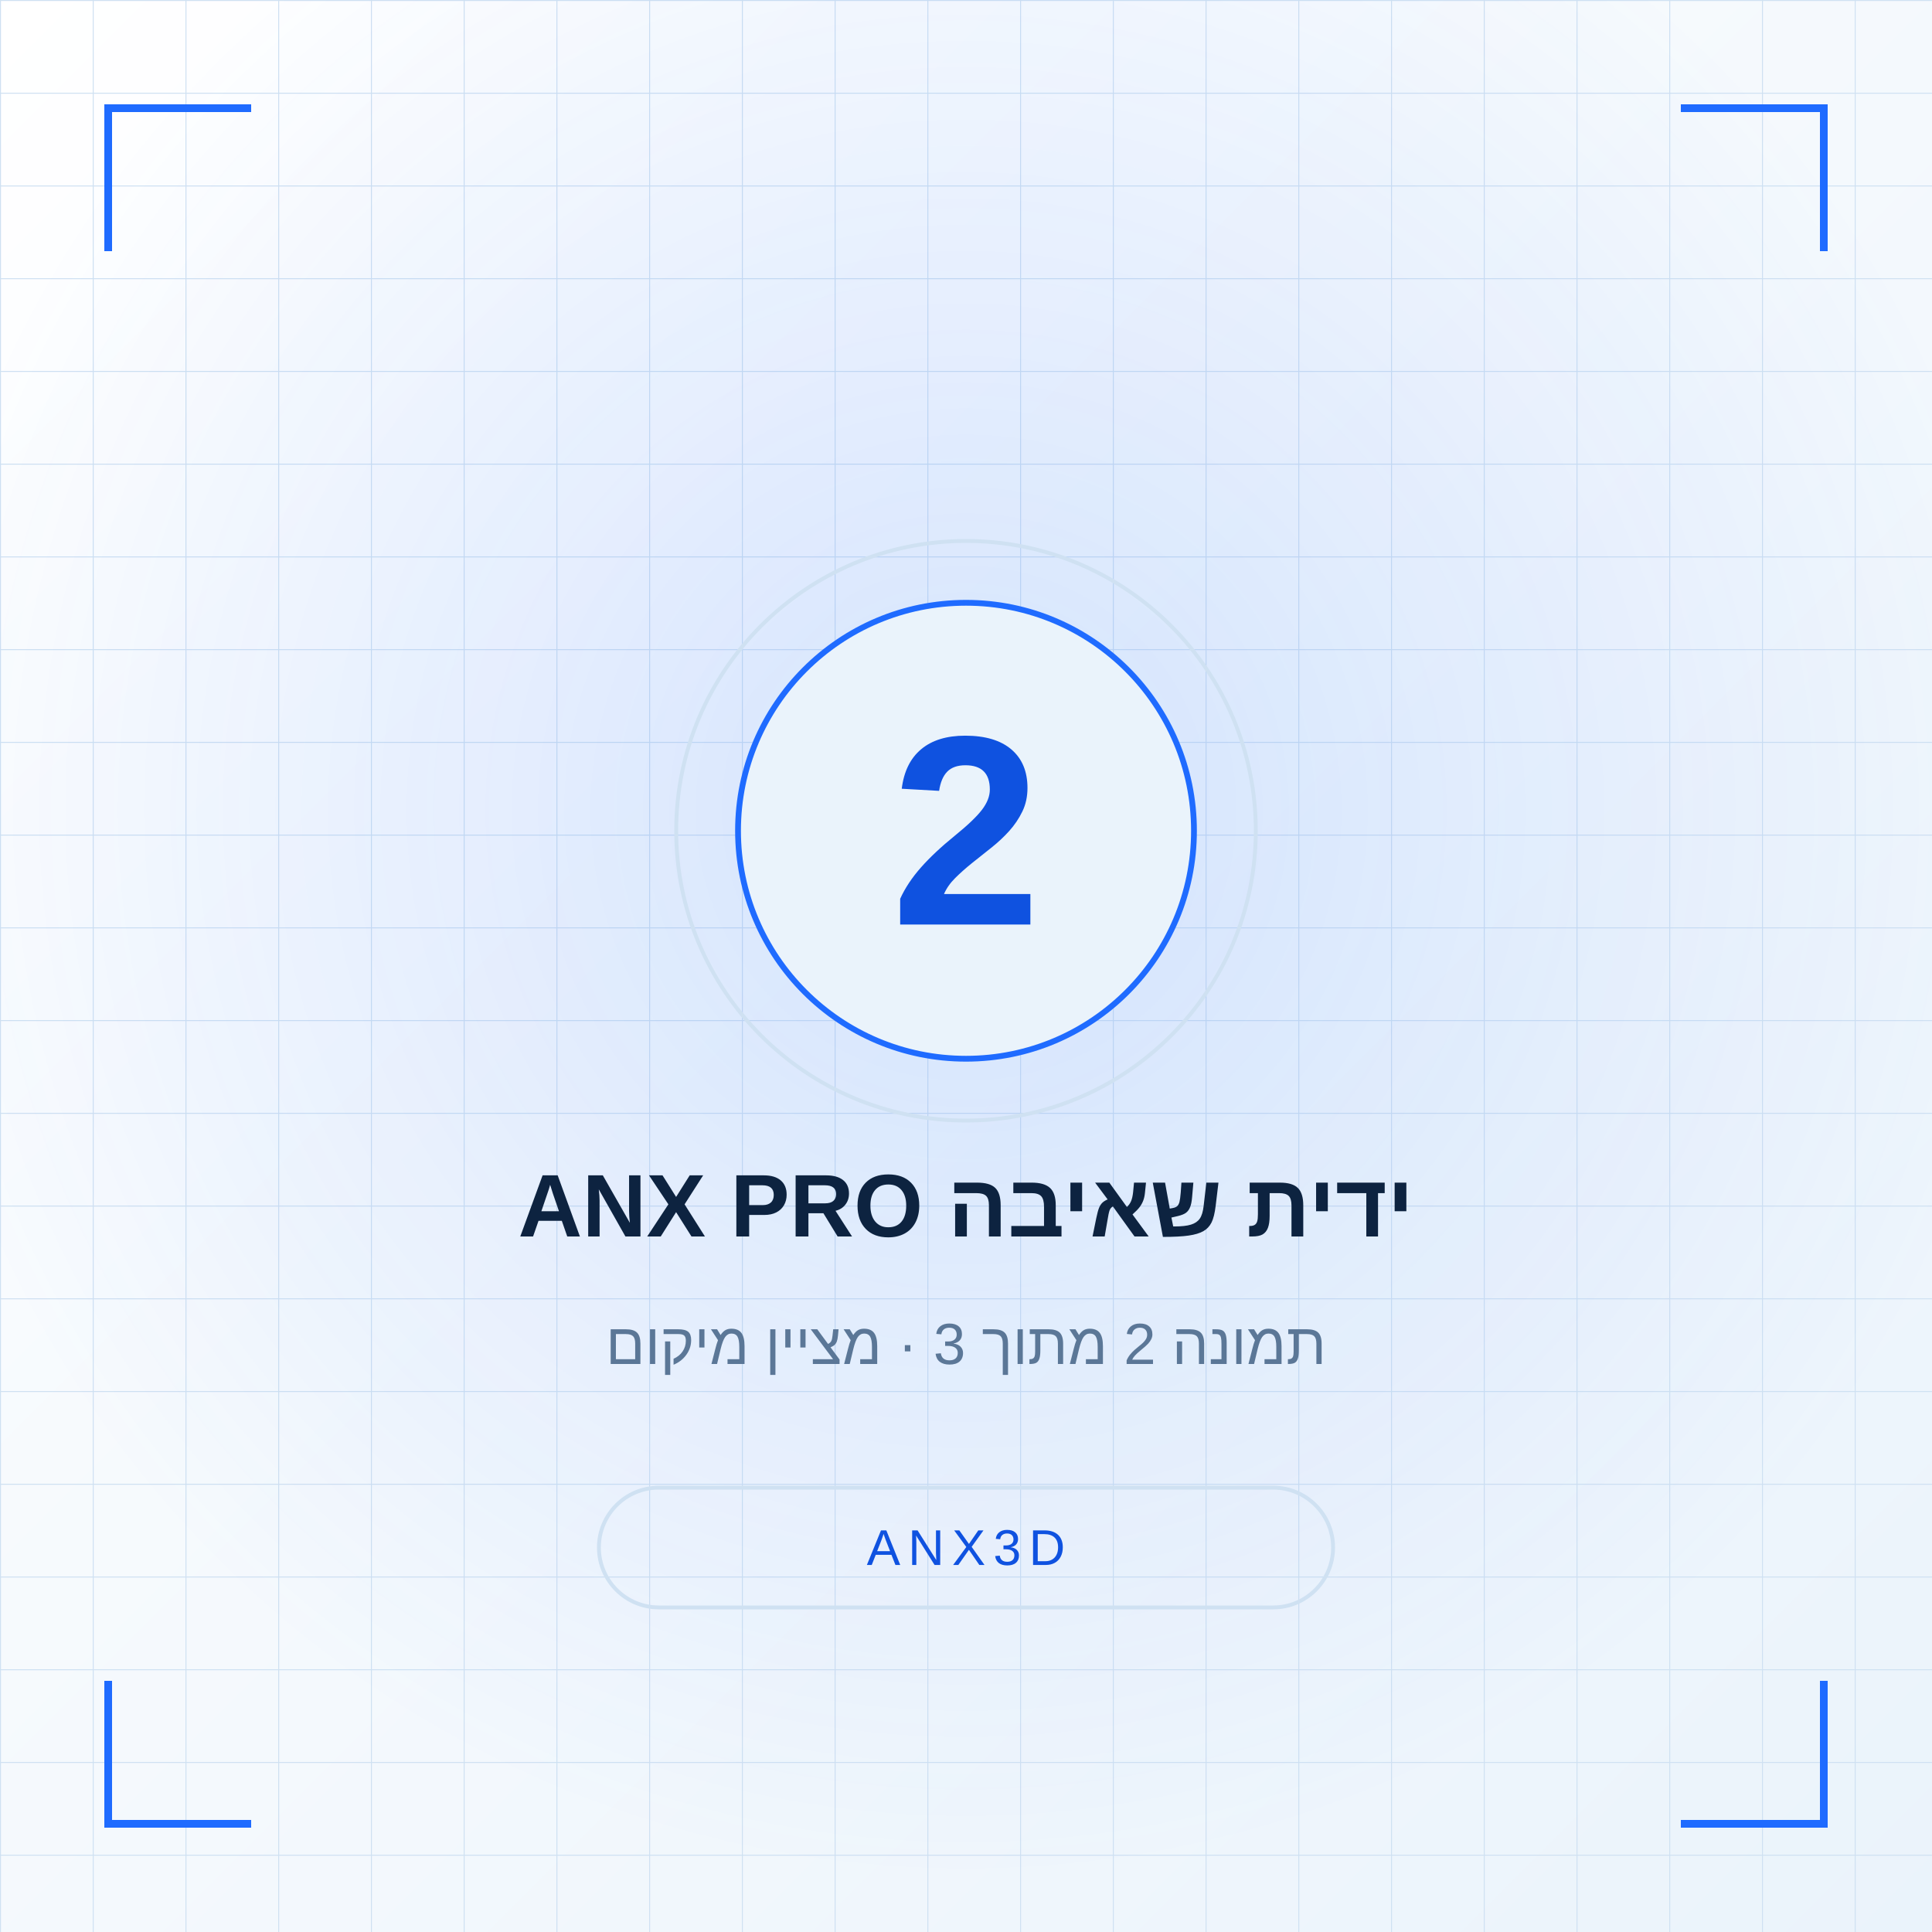
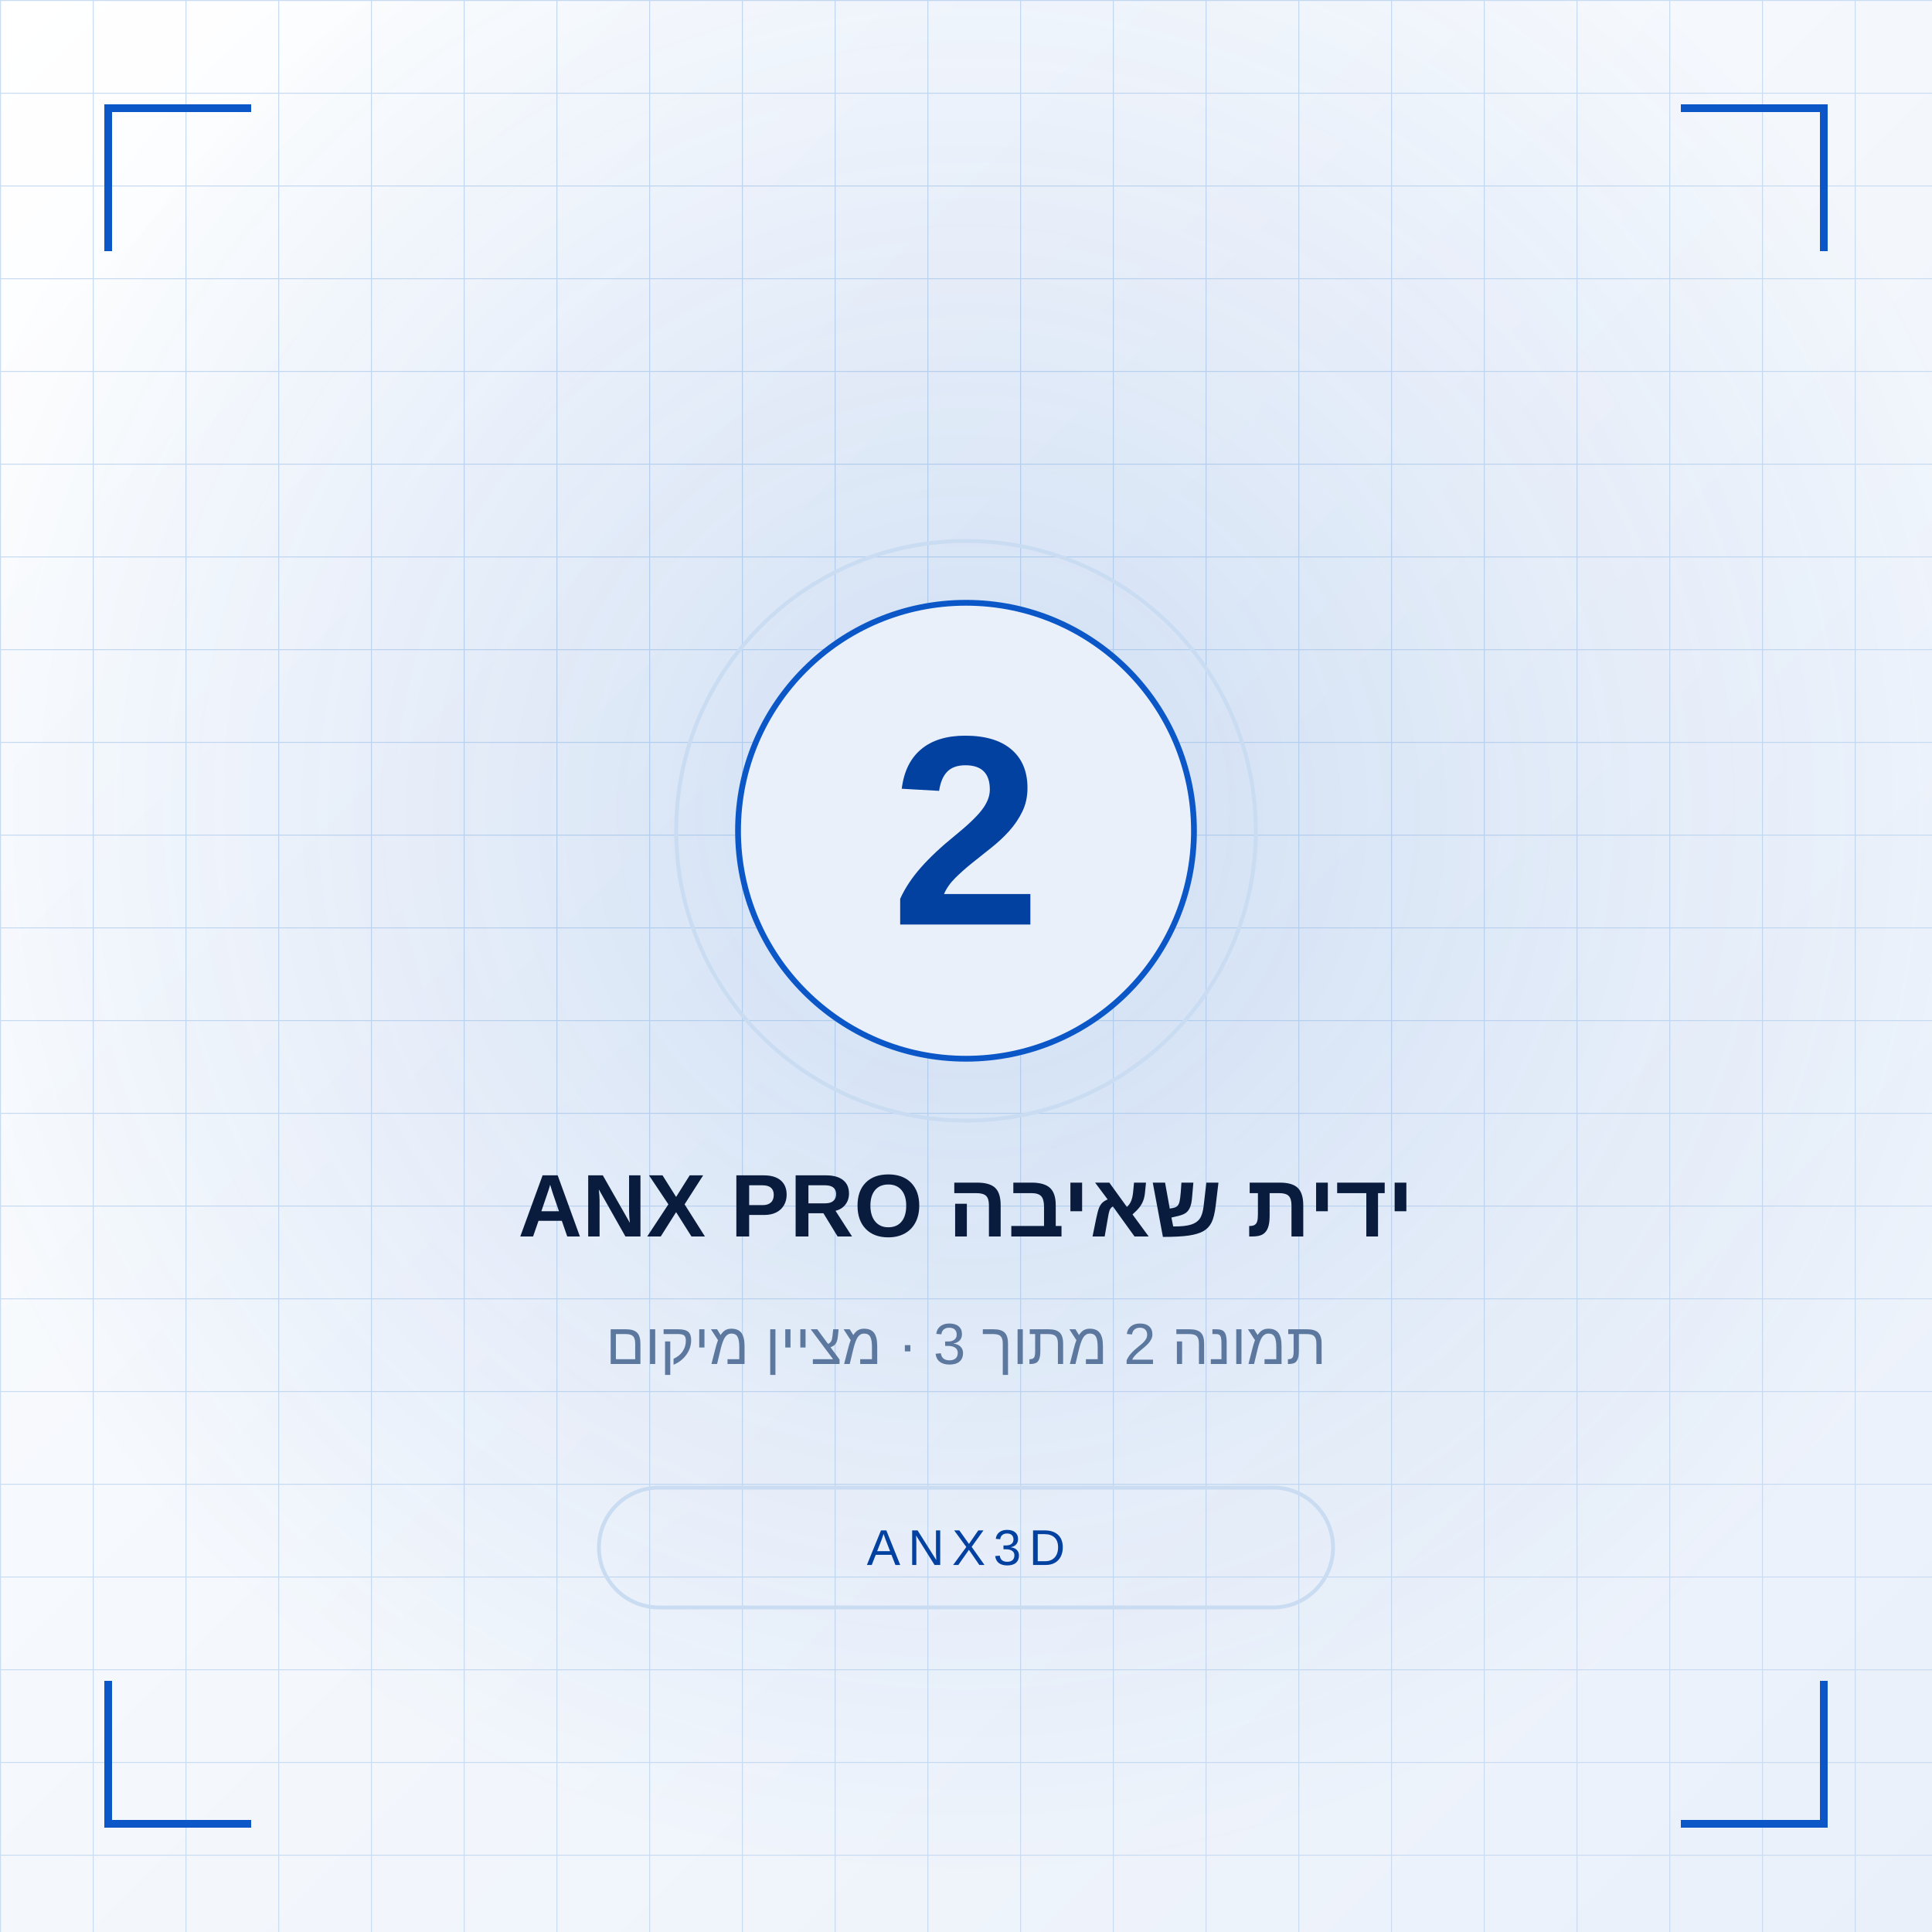
<svg xmlns="http://www.w3.org/2000/svg" width="1000" height="1000" viewBox="0 0 1000 1000" role="img" aria-label="ידית שאיבה ANX PRO — תמונה 2 מתוך 3 (מציין מיקום)">
  <defs>
    <linearGradient id="bg" x1="0" y1="0" x2="1" y2="1">
      <stop offset="0%" stop-color="#ffffff" />
-       <stop offset="100%" stop-color="#eaf3fb" />
+       <stop offset="100%" stop-color="#e9f0fa" />
    </linearGradient>
    <pattern id="grid" width="48" height="48" patternUnits="userSpaceOnUse">
-       <path d="M48 0H0V48" fill="none" stroke="#cfe1f2" stroke-width="1" />
+       <path d="M48 0H0V48" fill="none" stroke="#c9dcf1" stroke-width="1" />
    </pattern>
    <radialGradient id="glow" cx="50%" cy="42%" r="55%">
-       <stop offset="0%" stop-color="#1f6bff" stop-opacity="0.16" />
-       <stop offset="100%" stop-color="#1f6bff" stop-opacity="0" />
+       <stop offset="0%" stop-color="#0b57c7" stop-opacity="0.16" />
+       <stop offset="100%" stop-color="#0b57c7" stop-opacity="0" />
    </radialGradient>
  </defs>
  <rect width="1000" height="1000" fill="url(#bg)" />
  <rect width="1000" height="1000" fill="url(#grid)" />
  <rect width="1000" height="1000" fill="url(#glow)" />
-   <path d="M56 128V56h72" fill="none" stroke="#1f6bff" stroke-width="4" stroke-linecap="square" />
-   <path d="M872 56h72v72" fill="none" stroke="#1f6bff" stroke-width="4" stroke-linecap="square" />
-   <path d="M944 872v72h-72" fill="none" stroke="#1f6bff" stroke-width="4" stroke-linecap="square" />
-   <path d="M128 944H56v-72" fill="none" stroke="#1f6bff" stroke-width="4" stroke-linecap="square" />
-   <circle cx="500" cy="430" r="150" fill="none" stroke="#cfe1f2" stroke-width="2" />
-   <circle cx="500" cy="430" r="118" fill="#eaf3fb" stroke="#1f6bff" stroke-width="3" />
-   <text x="500" y="430" text-anchor="middle" dominant-baseline="central" font-family="Heebo, Arial, sans-serif" font-size="140" font-weight="700" fill="#0f52e0">2</text>
-   <text x="500" y="640" text-anchor="middle" direction="rtl" font-family="Heebo, Arial, sans-serif" font-size="46" font-weight="700" fill="#0d2340">ידית שאיבה ANX PRO</text>
-   <text x="500" y="706" text-anchor="middle" direction="rtl" font-family="Heebo, Arial, sans-serif" font-size="30" fill="#5b7797">תמונה 2 מתוך 3 · מציין מיקום</text>
-   <rect x="310" y="770" width="380" height="62" rx="31" fill="none" stroke="#cfe1f2" stroke-width="2" />
-   <text x="500" y="801" text-anchor="middle" dominant-baseline="central" font-family="Heebo, Arial, sans-serif" font-size="26" letter-spacing="4" fill="#0f52e0">ANX3D</text>
+   <path d="M56 128V56h72" fill="none" stroke="#0b57c7" stroke-width="4" stroke-linecap="square" />
+   <path d="M872 56h72v72" fill="none" stroke="#0b57c7" stroke-width="4" stroke-linecap="square" />
+   <path d="M944 872v72h-72" fill="none" stroke="#0b57c7" stroke-width="4" stroke-linecap="square" />
+   <path d="M128 944H56v-72" fill="none" stroke="#0b57c7" stroke-width="4" stroke-linecap="square" />
+   <circle cx="500" cy="430" r="150" fill="none" stroke="#c9dcf1" stroke-width="2" />
+   <circle cx="500" cy="430" r="118" fill="#e9f0fa" stroke="#0b57c7" stroke-width="3" />
+   <text x="500" y="430" text-anchor="middle" dominant-baseline="central" font-family="Heebo, Arial, sans-serif" font-size="140" font-weight="700" fill="#0341a0">2</text>
+   <text x="500" y="640" text-anchor="middle" direction="rtl" font-family="Heebo, Arial, sans-serif" font-size="46" font-weight="700" fill="#0a1c3d">ידית שאיבה ANX PRO</text>
+   <text x="500" y="706" text-anchor="middle" direction="rtl" font-family="Heebo, Arial, sans-serif" font-size="30" fill="#5c789e">תמונה 2 מתוך 3 · מציין מיקום</text>
+   <rect x="310" y="770" width="380" height="62" rx="31" fill="none" stroke="#c9dcf1" stroke-width="2" />
+   <text x="500" y="801" text-anchor="middle" dominant-baseline="central" font-family="Heebo, Arial, sans-serif" font-size="26" letter-spacing="4" fill="#0341a0">ANX3D</text>
</svg>
